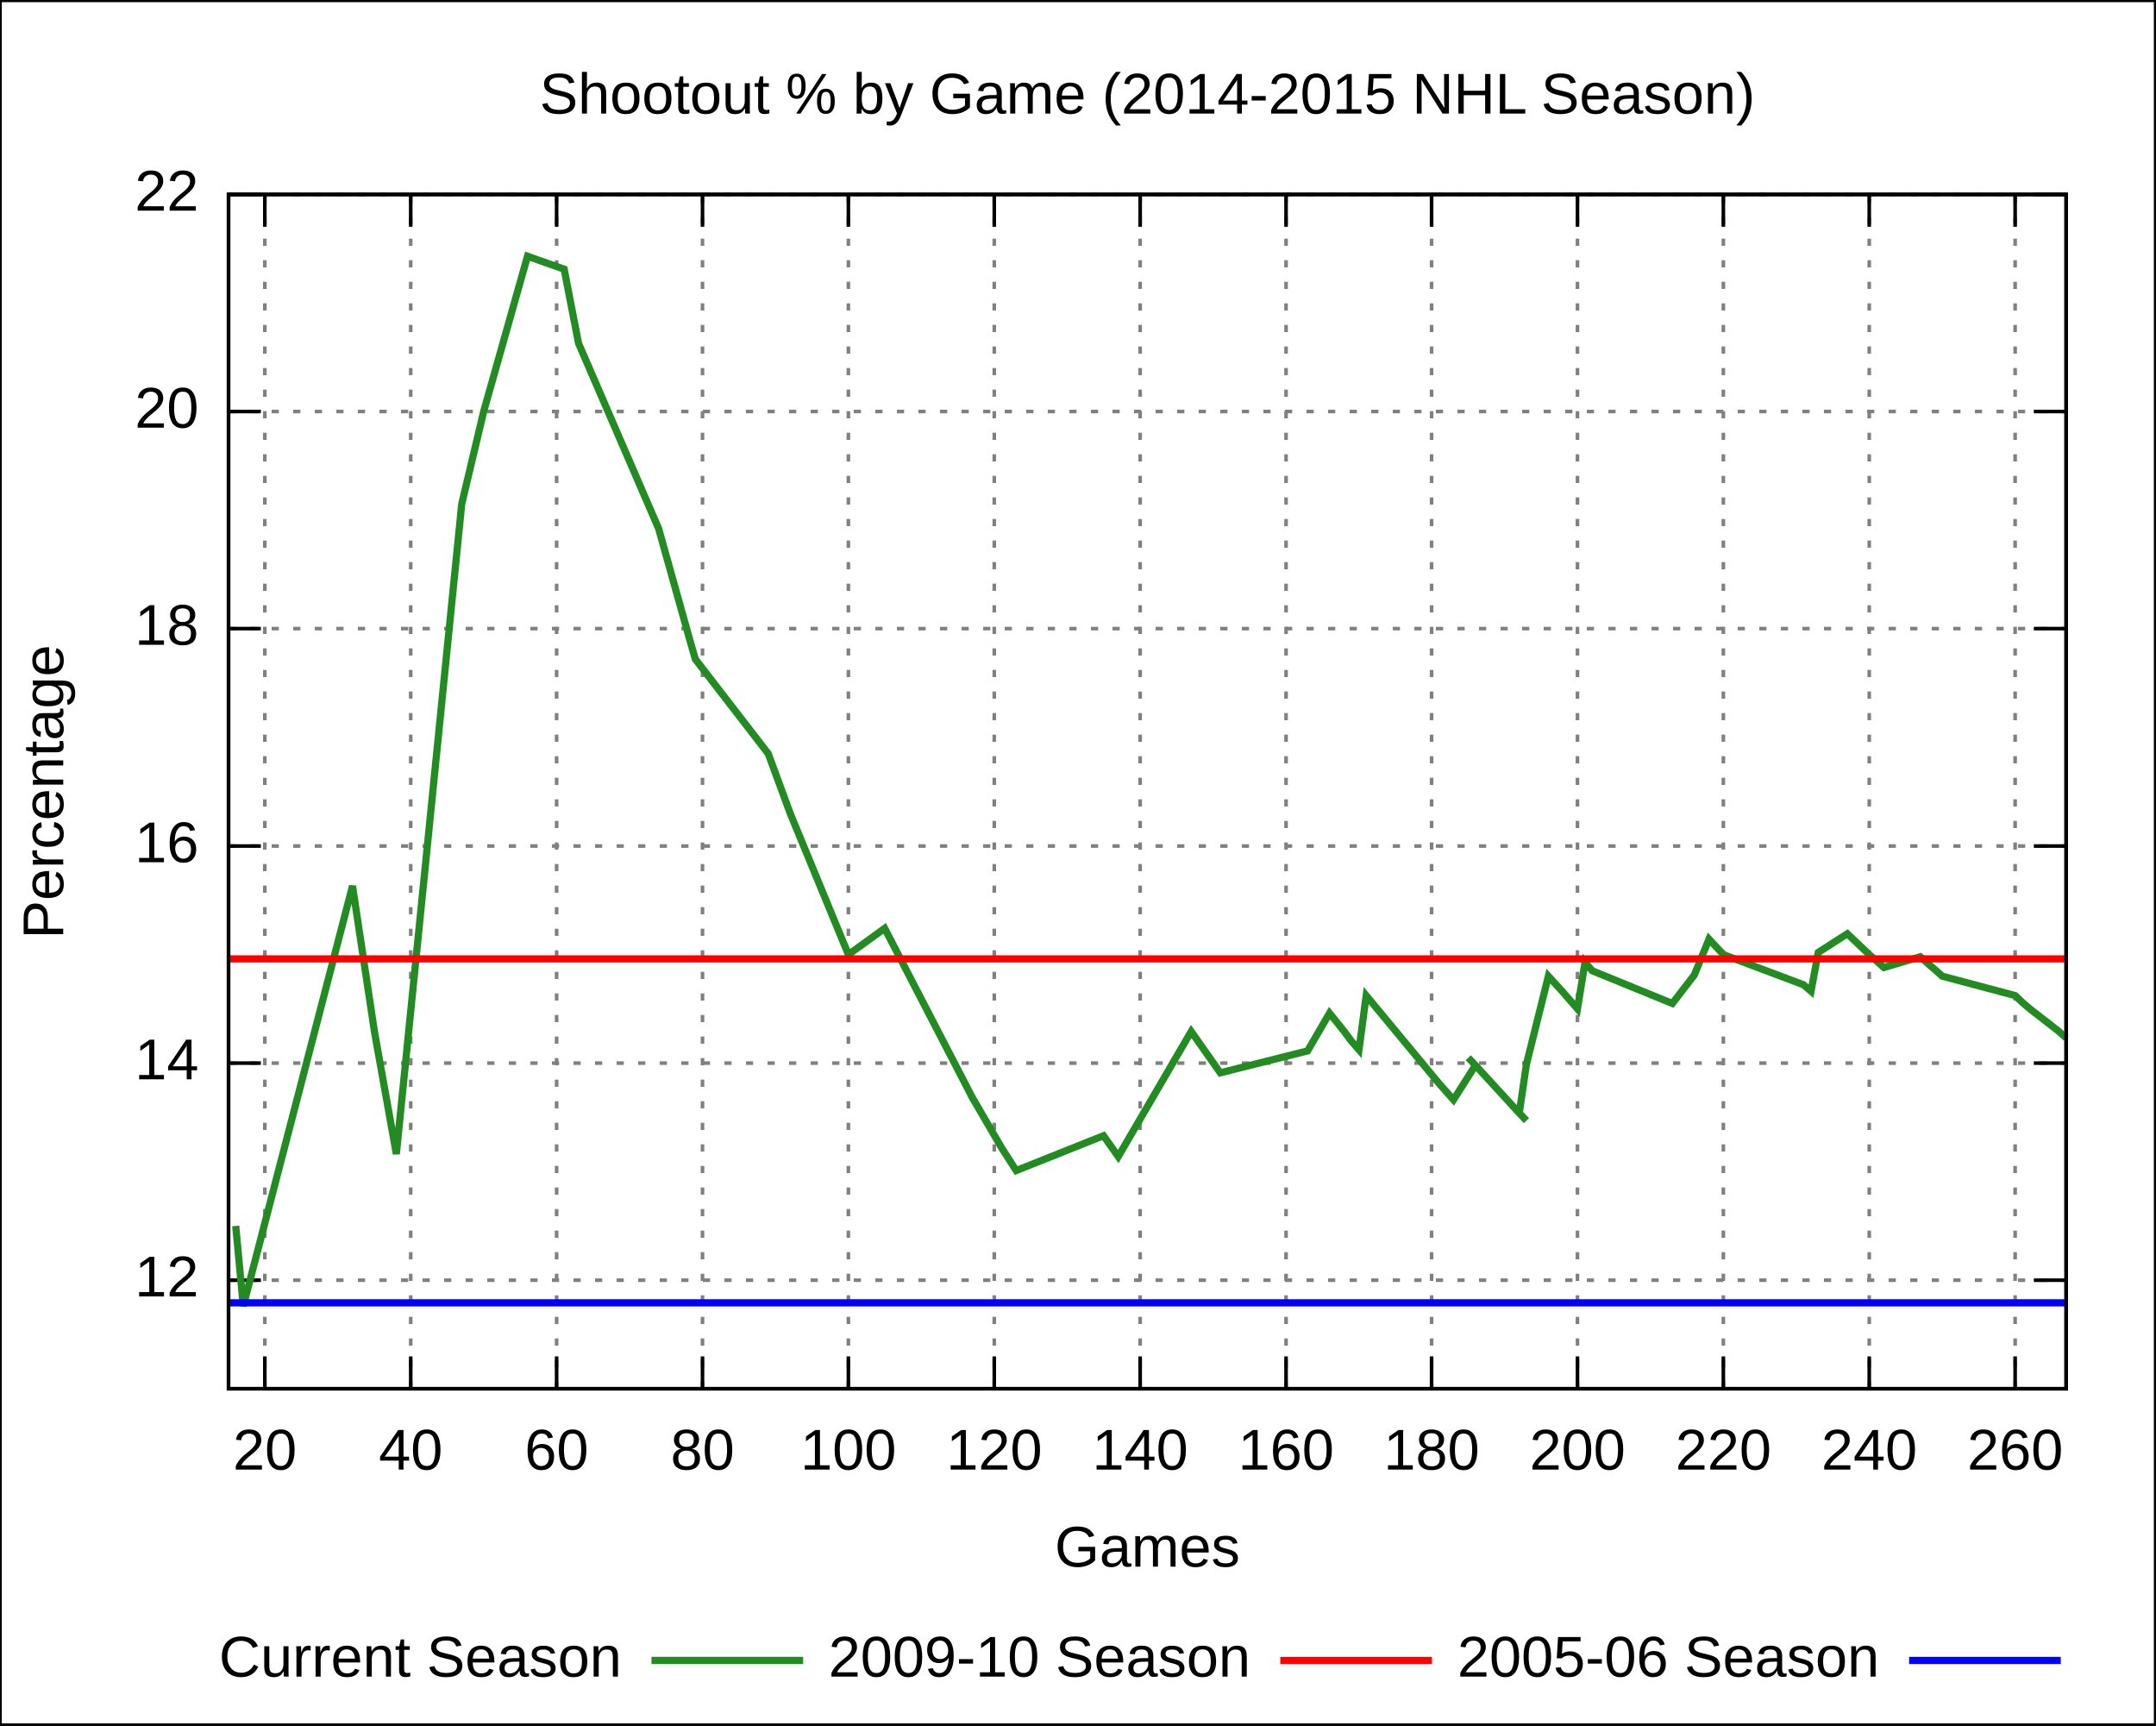
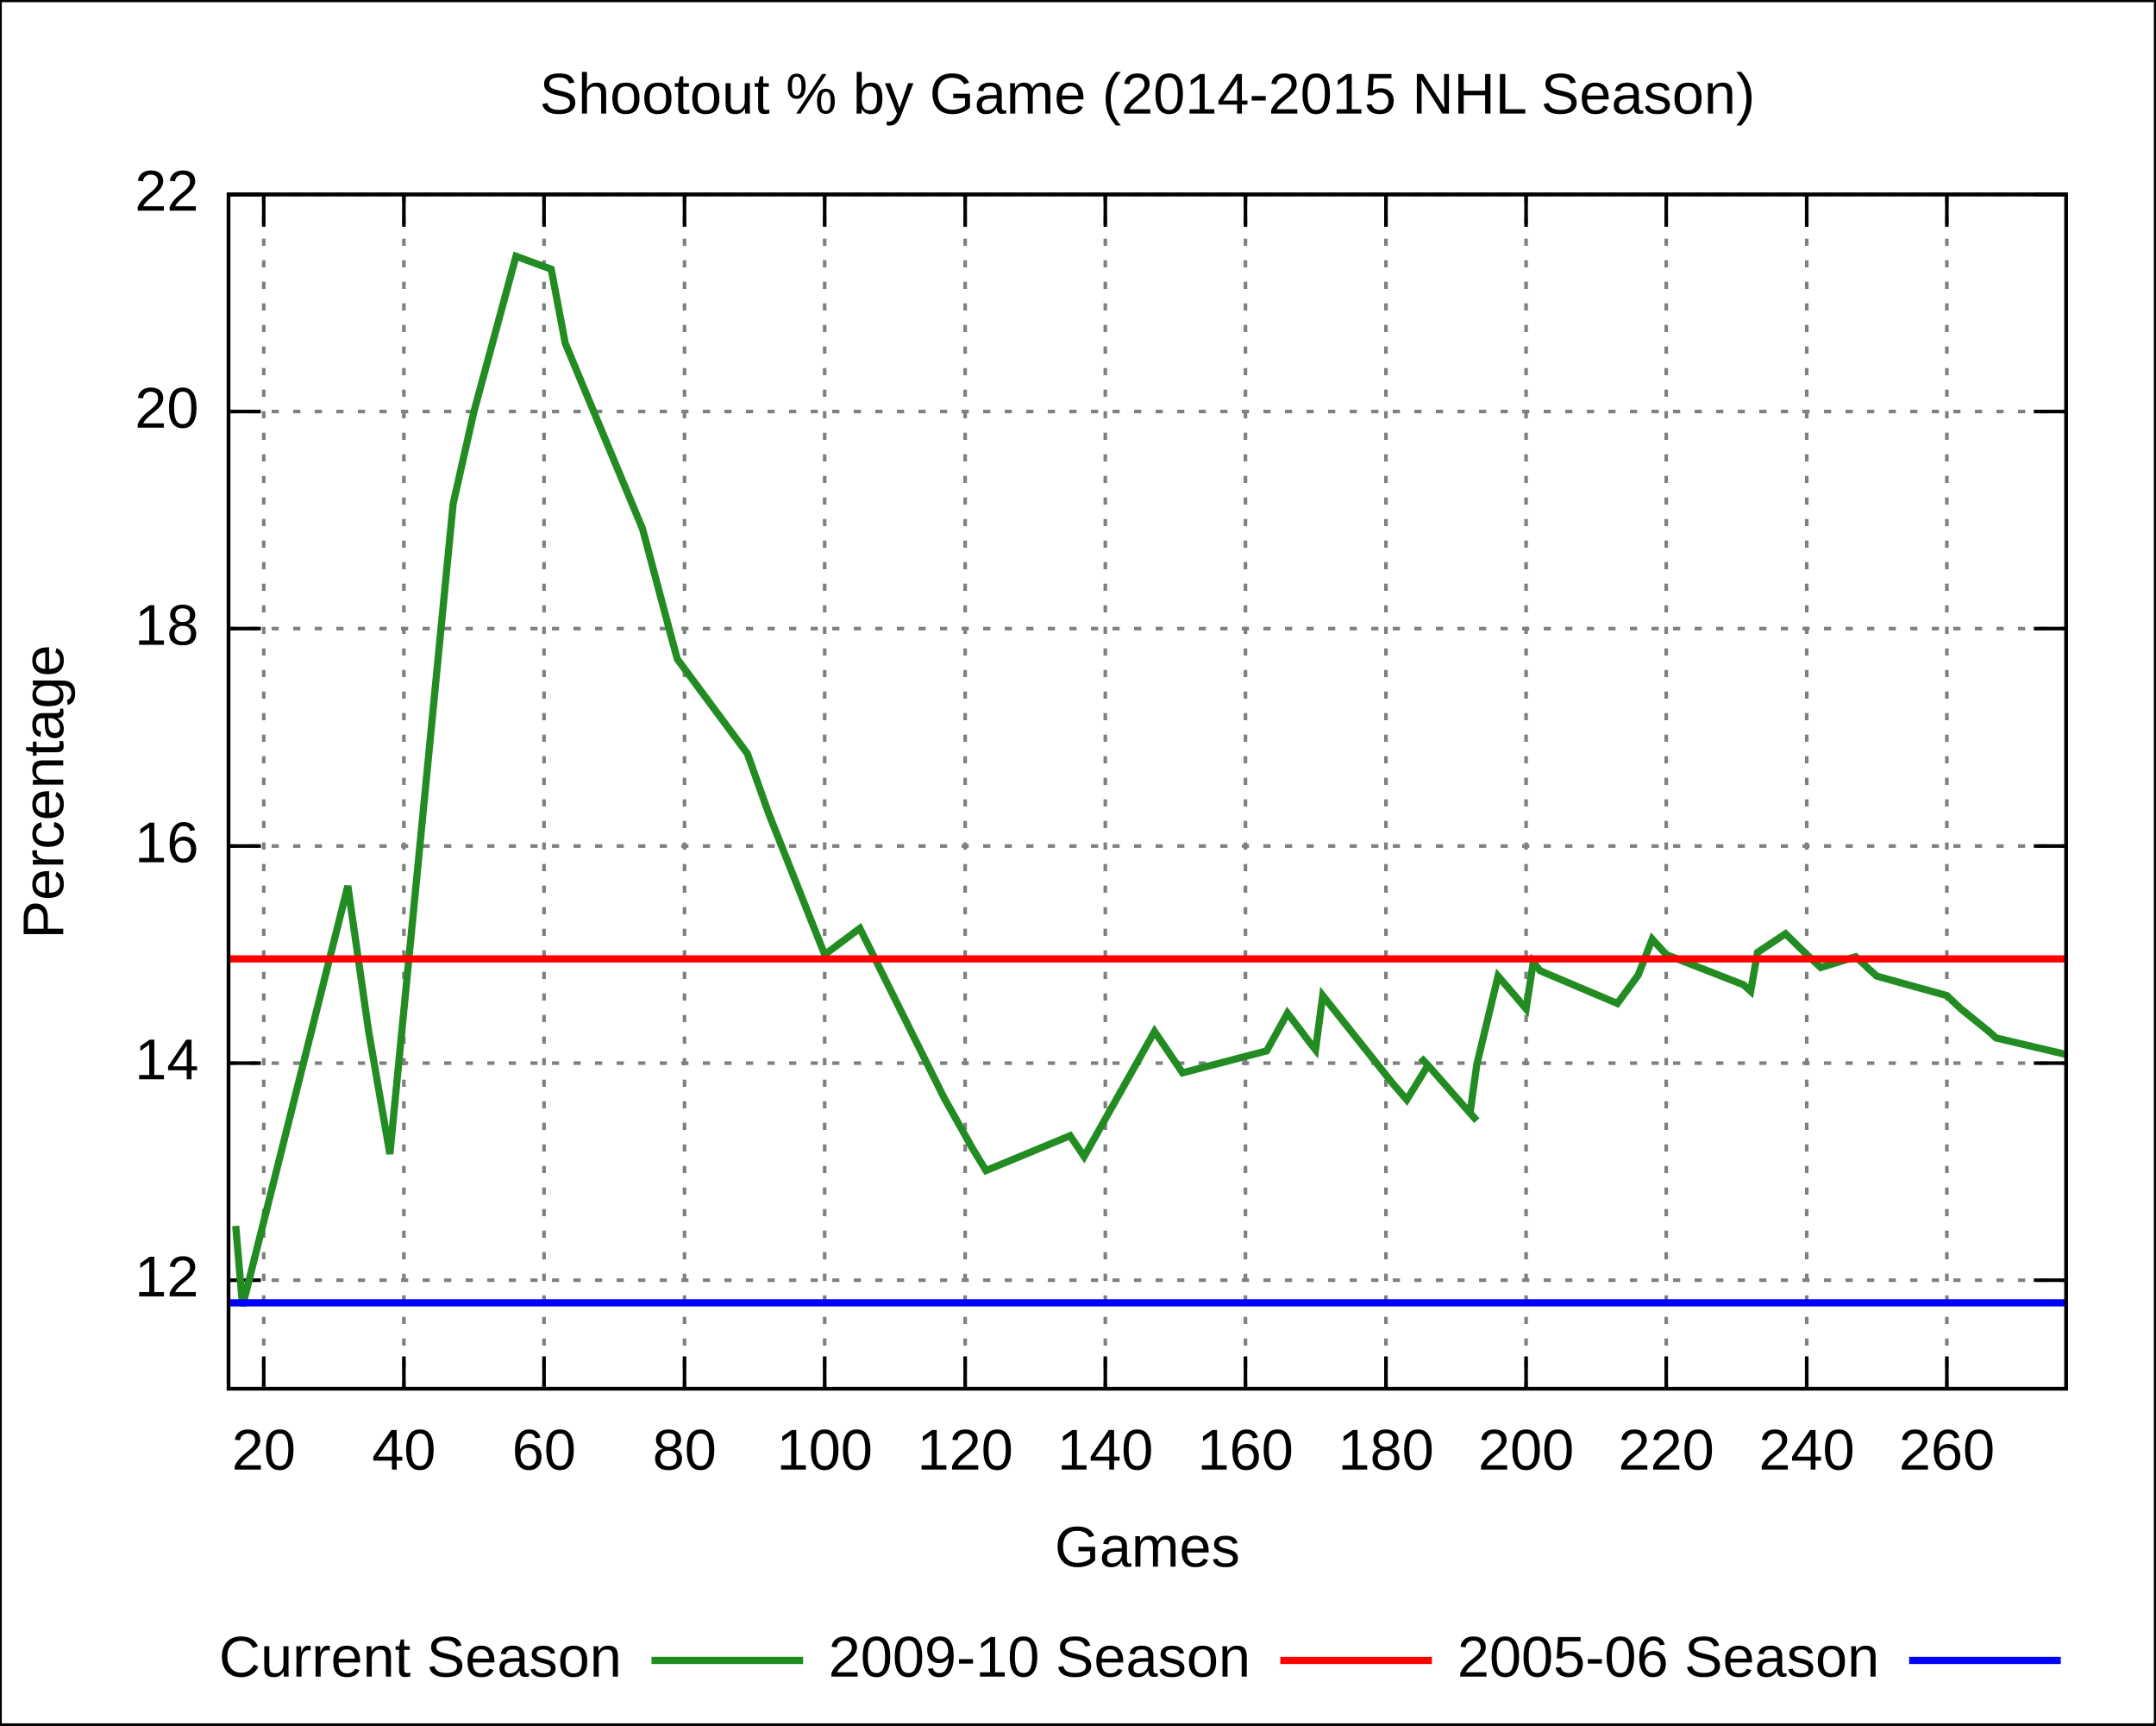
<svg xmlns="http://www.w3.org/2000/svg" xmlns:xlink="http://www.w3.org/1999/xlink" width="600" height="480" viewBox="0 0 600 480">
  <g id="gnuplot_canvas">
    <rect x="0" y="0" width="600" height="480" fill="none" />
    <defs>
      <circle id="gpDot" r="0.5" stroke-width="0.5" />
      <path id="gpPt0" stroke-width="0.222" stroke="currentColor" d="M-1,0 h2 M0,-1 v2" />
      <path id="gpPt1" stroke-width="0.222" stroke="currentColor" d="M-1,-1 L1,1 M1,-1 L-1,1" />
      <path id="gpPt2" stroke-width="0.222" stroke="currentColor" d="M-1,0 L1,0 M0,-1 L0,1 M-1,-1 L1,1 M-1,1 L1,-1" />
      <rect id="gpPt3" stroke-width="0.222" stroke="currentColor" x="-1" y="-1" width="2" height="2" />
      <rect id="gpPt4" stroke-width="0.222" stroke="currentColor" fill="currentColor" x="-1" y="-1" width="2" height="2" />
      <circle id="gpPt5" stroke-width="0.222" stroke="currentColor" cx="0" cy="0" r="1" />
      <use xlink:href="#gpPt5" id="gpPt6" fill="currentColor" stroke="none" />
      <path id="gpPt7" stroke-width="0.222" stroke="currentColor" d="M0,-1.33 L-1.33,0.67 L1.33,0.67 z" />
      <use xlink:href="#gpPt7" id="gpPt8" fill="currentColor" stroke="none" />
      <use xlink:href="#gpPt7" id="gpPt9" stroke="currentColor" transform="rotate(180)" />
      <use xlink:href="#gpPt9" id="gpPt10" fill="currentColor" stroke="none" />
      <use xlink:href="#gpPt3" id="gpPt11" stroke="currentColor" transform="rotate(45)" />
      <use xlink:href="#gpPt11" id="gpPt12" fill="currentColor" stroke="none" />
    </defs>
    <g style="fill:none; color:white; stroke:currentColor; stroke-width:1.00; stroke-linecap:butt; stroke-linejoin:miter">
</g>
    <g style="fill:none; color:black; stroke:currentColor; stroke-width:1.00; stroke-linecap:butt; stroke-linejoin:miter">
      <g style="stroke:none; shape-rendering:crispEdges">
        <polygon fill="rgb(255, 255, 255)" points="0.0,480.0 599.9,480.0 599.9,0.1 0.0,0.1 " />
      </g>
      <path stroke="black" d="M0.0,480.0 L0.0,0.1 L599.9,0.1 L599.9,480.0 L0.0,480.0  " />
    </g>
    <g style="fill:none; color:gray; stroke:currentColor; stroke-width:1.00; stroke-linecap:butt; stroke-linejoin:miter">
      <path stroke="gray" stroke-dasharray=" 2,4" class="gridline" d="M63.6,356.2 L575.0,356.2  " />
    </g>
    <g style="fill:none; color:black; stroke:currentColor; stroke-width:1.00; stroke-linecap:butt; stroke-linejoin:miter">
      <path stroke="black" d="M63.6,356.2 L72.6,356.2 M575.0,356.2 L566.0,356.2  " />
      <g transform="translate(55.3,360.7)" style="stroke:none; fill:black; font-family:Arial; font-size:12.00pt; text-anchor:end">
        <text> 12</text>
      </g>
    </g>
    <g style="fill:none; color:gray; stroke:currentColor; stroke-width:1.00; stroke-linecap:butt; stroke-linejoin:miter">
      <path stroke="gray" stroke-dasharray=" 2,4" class="gridline" d="M63.6,295.8 L575.0,295.8  " />
    </g>
    <g style="fill:none; color:black; stroke:currentColor; stroke-width:1.00; stroke-linecap:butt; stroke-linejoin:miter">
      <path stroke="black" d="M63.6,295.8 L72.6,295.8 M575.0,295.8 L566.0,295.8  " />
      <g transform="translate(55.3,300.3)" style="stroke:none; fill:black; font-family:Arial; font-size:12.00pt; text-anchor:end">
        <text> 14</text>
      </g>
    </g>
    <g style="fill:none; color:gray; stroke:currentColor; stroke-width:1.00; stroke-linecap:butt; stroke-linejoin:miter">
      <path stroke="gray" stroke-dasharray=" 2,4" class="gridline" d="M63.6,235.4 L575.0,235.4  " />
    </g>
    <g style="fill:none; color:black; stroke:currentColor; stroke-width:1.00; stroke-linecap:butt; stroke-linejoin:miter">
      <path stroke="black" d="M63.6,235.4 L72.6,235.4 M575.0,235.4 L566.0,235.4  " />
      <g transform="translate(55.3,239.9)" style="stroke:none; fill:black; font-family:Arial; font-size:12.00pt; text-anchor:end">
        <text> 16</text>
      </g>
    </g>
    <g style="fill:none; color:gray; stroke:currentColor; stroke-width:1.00; stroke-linecap:butt; stroke-linejoin:miter">
      <path stroke="gray" stroke-dasharray=" 2,4" class="gridline" d="M63.6,174.9 L575.0,174.9  " />
    </g>
    <g style="fill:none; color:black; stroke:currentColor; stroke-width:1.00; stroke-linecap:butt; stroke-linejoin:miter">
      <path stroke="black" d="M63.6,174.9 L72.6,174.9 M575.0,174.9 L566.0,174.9  " />
      <g transform="translate(55.3,179.4)" style="stroke:none; fill:black; font-family:Arial; font-size:12.00pt; text-anchor:end">
        <text> 18</text>
      </g>
    </g>
    <g style="fill:none; color:gray; stroke:currentColor; stroke-width:1.00; stroke-linecap:butt; stroke-linejoin:miter">
      <path stroke="gray" stroke-dasharray=" 2,4" class="gridline" d="M63.6,114.5 L575.0,114.5  " />
    </g>
    <g style="fill:none; color:black; stroke:currentColor; stroke-width:1.00; stroke-linecap:butt; stroke-linejoin:miter">
      <path stroke="black" d="M63.6,114.5 L72.6,114.5 M575.0,114.5 L566.0,114.5  " />
      <g transform="translate(55.3,119.0)" style="stroke:none; fill:black; font-family:Arial; font-size:12.00pt; text-anchor:end">
        <text> 20</text>
      </g>
    </g>
    <g style="fill:none; color:gray; stroke:currentColor; stroke-width:1.00; stroke-linecap:butt; stroke-linejoin:miter">
      <path stroke="gray" stroke-dasharray=" 2,4" class="gridline" d="M63.6,54.1 L575.0,54.1  " />
    </g>
    <g style="fill:none; color:black; stroke:currentColor; stroke-width:1.00; stroke-linecap:butt; stroke-linejoin:miter">
      <path stroke="black" d="M63.6,54.1 L72.6,54.1 M575.0,54.1 L566.0,54.1  " />
      <g transform="translate(55.3,58.6)" style="stroke:none; fill:black; font-family:Arial; font-size:12.00pt; text-anchor:end">
        <text> 22</text>
      </g>
    </g>
    <g style="fill:none; color:gray; stroke:currentColor; stroke-width:1.00; stroke-linecap:butt; stroke-linejoin:miter">
-       <path stroke="gray" stroke-dasharray=" 2,4" class="gridline" d="M73.7,386.4 L73.7,54.1  " />
-     </g>
-     <g style="fill:none; color:black; stroke:currentColor; stroke-width:1.00; stroke-linecap:butt; stroke-linejoin:miter">
-       <path stroke="black" d="M73.7,386.4 L73.7,377.4 M73.7,54.1 L73.7,63.1  " />
-       <g transform="translate(73.7,408.9)" style="stroke:none; fill:black; font-family:Arial; font-size:12.00pt; text-anchor:middle">
+       <path stroke="gray" stroke-dasharray=" 2,4" class="gridline" d="M73.4,386.4 L73.4,54.1  " />
+     </g>
+     <g style="fill:none; color:black; stroke:currentColor; stroke-width:1.00; stroke-linecap:butt; stroke-linejoin:miter">
+       <path stroke="black" d="M73.4,386.4 L73.4,377.4 M73.4,54.1 L73.4,63.1  " />
+       <g transform="translate(73.4,408.9)" style="stroke:none; fill:black; font-family:Arial; font-size:12.00pt; text-anchor:middle">
        <text> 20</text>
      </g>
    </g>
    <g style="fill:none; color:gray; stroke:currentColor; stroke-width:1.00; stroke-linecap:butt; stroke-linejoin:miter">
-       <path stroke="gray" stroke-dasharray=" 2,4" class="gridline" d="M114.3,386.4 L114.3,54.1  " />
-     </g>
-     <g style="fill:none; color:black; stroke:currentColor; stroke-width:1.00; stroke-linecap:butt; stroke-linejoin:miter">
-       <path stroke="black" d="M114.3,386.4 L114.3,377.4 M114.3,54.1 L114.3,63.1  " />
-       <g transform="translate(114.3,408.9)" style="stroke:none; fill:black; font-family:Arial; font-size:12.00pt; text-anchor:middle">
+       <path stroke="gray" stroke-dasharray=" 2,4" class="gridline" d="M112.4,386.4 L112.4,54.1  " />
+     </g>
+     <g style="fill:none; color:black; stroke:currentColor; stroke-width:1.00; stroke-linecap:butt; stroke-linejoin:miter">
+       <path stroke="black" d="M112.4,386.4 L112.4,377.4 M112.4,54.1 L112.4,63.1  " />
+       <g transform="translate(112.4,408.9)" style="stroke:none; fill:black; font-family:Arial; font-size:12.00pt; text-anchor:middle">
        <text> 40</text>
      </g>
    </g>
    <g style="fill:none; color:gray; stroke:currentColor; stroke-width:1.00; stroke-linecap:butt; stroke-linejoin:miter">
-       <path stroke="gray" stroke-dasharray=" 2,4" class="gridline" d="M154.9,386.4 L154.9,54.1  " />
-     </g>
-     <g style="fill:none; color:black; stroke:currentColor; stroke-width:1.00; stroke-linecap:butt; stroke-linejoin:miter">
-       <path stroke="black" d="M154.9,386.4 L154.9,377.4 M154.9,54.1 L154.9,63.1  " />
-       <g transform="translate(154.9,408.9)" style="stroke:none; fill:black; font-family:Arial; font-size:12.00pt; text-anchor:middle">
+       <path stroke="gray" stroke-dasharray=" 2,4" class="gridline" d="M151.4,386.4 L151.4,54.1  " />
+     </g>
+     <g style="fill:none; color:black; stroke:currentColor; stroke-width:1.00; stroke-linecap:butt; stroke-linejoin:miter">
+       <path stroke="black" d="M151.4,386.4 L151.4,377.4 M151.4,54.1 L151.4,63.1  " />
+       <g transform="translate(151.4,408.9)" style="stroke:none; fill:black; font-family:Arial; font-size:12.00pt; text-anchor:middle">
        <text> 60</text>
      </g>
    </g>
    <g style="fill:none; color:gray; stroke:currentColor; stroke-width:1.00; stroke-linecap:butt; stroke-linejoin:miter">
-       <path stroke="gray" stroke-dasharray=" 2,4" class="gridline" d="M195.5,386.4 L195.5,54.1  " />
-     </g>
-     <g style="fill:none; color:black; stroke:currentColor; stroke-width:1.00; stroke-linecap:butt; stroke-linejoin:miter">
-       <path stroke="black" d="M195.5,386.4 L195.5,377.4 M195.5,54.1 L195.5,63.1  " />
-       <g transform="translate(195.5,408.9)" style="stroke:none; fill:black; font-family:Arial; font-size:12.00pt; text-anchor:middle">
+       <path stroke="gray" stroke-dasharray=" 2,4" class="gridline" d="M190.5,386.4 L190.5,54.1  " />
+     </g>
+     <g style="fill:none; color:black; stroke:currentColor; stroke-width:1.00; stroke-linecap:butt; stroke-linejoin:miter">
+       <path stroke="black" d="M190.5,386.4 L190.5,377.4 M190.5,54.1 L190.5,63.1  " />
+       <g transform="translate(190.5,408.9)" style="stroke:none; fill:black; font-family:Arial; font-size:12.00pt; text-anchor:middle">
        <text> 80</text>
      </g>
    </g>
    <g style="fill:none; color:gray; stroke:currentColor; stroke-width:1.00; stroke-linecap:butt; stroke-linejoin:miter">
-       <path stroke="gray" stroke-dasharray=" 2,4" class="gridline" d="M236.1,386.4 L236.1,54.1  " />
-     </g>
-     <g style="fill:none; color:black; stroke:currentColor; stroke-width:1.00; stroke-linecap:butt; stroke-linejoin:miter">
-       <path stroke="black" d="M236.1,386.4 L236.1,377.4 M236.1,54.1 L236.1,63.1  " />
-       <g transform="translate(236.1,408.9)" style="stroke:none; fill:black; font-family:Arial; font-size:12.00pt; text-anchor:middle">
+       <path stroke="gray" stroke-dasharray=" 2,4" class="gridline" d="M229.5,386.4 L229.5,54.1  " />
+     </g>
+     <g style="fill:none; color:black; stroke:currentColor; stroke-width:1.00; stroke-linecap:butt; stroke-linejoin:miter">
+       <path stroke="black" d="M229.5,386.4 L229.5,377.4 M229.5,54.1 L229.5,63.1  " />
+       <g transform="translate(229.5,408.9)" style="stroke:none; fill:black; font-family:Arial; font-size:12.00pt; text-anchor:middle">
        <text> 100</text>
      </g>
    </g>
    <g style="fill:none; color:gray; stroke:currentColor; stroke-width:1.00; stroke-linecap:butt; stroke-linejoin:miter">
-       <path stroke="gray" stroke-dasharray=" 2,4" class="gridline" d="M276.7,386.4 L276.7,54.1  " />
-     </g>
-     <g style="fill:none; color:black; stroke:currentColor; stroke-width:1.00; stroke-linecap:butt; stroke-linejoin:miter">
-       <path stroke="black" d="M276.7,386.4 L276.7,377.4 M276.7,54.1 L276.7,63.1  " />
-       <g transform="translate(276.7,408.9)" style="stroke:none; fill:black; font-family:Arial; font-size:12.00pt; text-anchor:middle">
+       <path stroke="gray" stroke-dasharray=" 2,4" class="gridline" d="M268.6,386.4 L268.6,54.1  " />
+     </g>
+     <g style="fill:none; color:black; stroke:currentColor; stroke-width:1.00; stroke-linecap:butt; stroke-linejoin:miter">
+       <path stroke="black" d="M268.6,386.4 L268.6,377.4 M268.6,54.1 L268.6,63.1  " />
+       <g transform="translate(268.6,408.9)" style="stroke:none; fill:black; font-family:Arial; font-size:12.00pt; text-anchor:middle">
        <text> 120</text>
      </g>
    </g>
    <g style="fill:none; color:gray; stroke:currentColor; stroke-width:1.00; stroke-linecap:butt; stroke-linejoin:miter">
-       <path stroke="gray" stroke-dasharray=" 2,4" class="gridline" d="M317.3,386.4 L317.3,54.1  " />
-     </g>
-     <g style="fill:none; color:black; stroke:currentColor; stroke-width:1.00; stroke-linecap:butt; stroke-linejoin:miter">
-       <path stroke="black" d="M317.3,386.4 L317.3,377.4 M317.3,54.1 L317.3,63.1  " />
-       <g transform="translate(317.3,408.9)" style="stroke:none; fill:black; font-family:Arial; font-size:12.00pt; text-anchor:middle">
+       <path stroke="gray" stroke-dasharray=" 2,4" class="gridline" d="M307.6,386.4 L307.6,54.1  " />
+     </g>
+     <g style="fill:none; color:black; stroke:currentColor; stroke-width:1.00; stroke-linecap:butt; stroke-linejoin:miter">
+       <path stroke="black" d="M307.6,386.4 L307.6,377.4 M307.6,54.1 L307.6,63.1  " />
+       <g transform="translate(307.6,408.9)" style="stroke:none; fill:black; font-family:Arial; font-size:12.00pt; text-anchor:middle">
        <text> 140</text>
      </g>
    </g>
    <g style="fill:none; color:gray; stroke:currentColor; stroke-width:1.00; stroke-linecap:butt; stroke-linejoin:miter">
-       <path stroke="gray" stroke-dasharray=" 2,4" class="gridline" d="M357.9,386.4 L357.9,54.1  " />
-     </g>
-     <g style="fill:none; color:black; stroke:currentColor; stroke-width:1.00; stroke-linecap:butt; stroke-linejoin:miter">
-       <path stroke="black" d="M357.9,386.4 L357.9,377.4 M357.9,54.1 L357.9,63.1  " />
-       <g transform="translate(357.9,408.9)" style="stroke:none; fill:black; font-family:Arial; font-size:12.00pt; text-anchor:middle">
+       <path stroke="gray" stroke-dasharray=" 2,4" class="gridline" d="M346.6,386.4 L346.6,54.1  " />
+     </g>
+     <g style="fill:none; color:black; stroke:currentColor; stroke-width:1.00; stroke-linecap:butt; stroke-linejoin:miter">
+       <path stroke="black" d="M346.6,386.4 L346.6,377.4 M346.6,54.1 L346.6,63.1  " />
+       <g transform="translate(346.6,408.9)" style="stroke:none; fill:black; font-family:Arial; font-size:12.00pt; text-anchor:middle">
        <text> 160</text>
      </g>
    </g>
    <g style="fill:none; color:gray; stroke:currentColor; stroke-width:1.00; stroke-linecap:butt; stroke-linejoin:miter">
-       <path stroke="gray" stroke-dasharray=" 2,4" class="gridline" d="M398.4,386.4 L398.4,54.1  " />
-     </g>
-     <g style="fill:none; color:black; stroke:currentColor; stroke-width:1.00; stroke-linecap:butt; stroke-linejoin:miter">
-       <path stroke="black" d="M398.4,386.4 L398.4,377.4 M398.4,54.1 L398.4,63.1  " />
-       <g transform="translate(398.4,408.9)" style="stroke:none; fill:black; font-family:Arial; font-size:12.00pt; text-anchor:middle">
+       <path stroke="gray" stroke-dasharray=" 2,4" class="gridline" d="M385.7,386.4 L385.7,54.1  " />
+     </g>
+     <g style="fill:none; color:black; stroke:currentColor; stroke-width:1.00; stroke-linecap:butt; stroke-linejoin:miter">
+       <path stroke="black" d="M385.7,386.4 L385.7,377.4 M385.7,54.1 L385.7,63.1  " />
+       <g transform="translate(385.7,408.9)" style="stroke:none; fill:black; font-family:Arial; font-size:12.00pt; text-anchor:middle">
        <text> 180</text>
      </g>
    </g>
    <g style="fill:none; color:gray; stroke:currentColor; stroke-width:1.00; stroke-linecap:butt; stroke-linejoin:miter">
-       <path stroke="gray" stroke-dasharray=" 2,4" class="gridline" d="M439.0,386.4 L439.0,54.1  " />
-     </g>
-     <g style="fill:none; color:black; stroke:currentColor; stroke-width:1.00; stroke-linecap:butt; stroke-linejoin:miter">
-       <path stroke="black" d="M439.0,386.4 L439.0,377.4 M439.0,54.1 L439.0,63.1  " />
-       <g transform="translate(439.0,408.9)" style="stroke:none; fill:black; font-family:Arial; font-size:12.00pt; text-anchor:middle">
+       <path stroke="gray" stroke-dasharray=" 2,4" class="gridline" d="M424.7,386.4 L424.7,54.1  " />
+     </g>
+     <g style="fill:none; color:black; stroke:currentColor; stroke-width:1.00; stroke-linecap:butt; stroke-linejoin:miter">
+       <path stroke="black" d="M424.7,386.4 L424.7,377.4 M424.7,54.1 L424.7,63.1  " />
+       <g transform="translate(424.7,408.9)" style="stroke:none; fill:black; font-family:Arial; font-size:12.00pt; text-anchor:middle">
        <text> 200</text>
      </g>
    </g>
    <g style="fill:none; color:gray; stroke:currentColor; stroke-width:1.00; stroke-linecap:butt; stroke-linejoin:miter">
-       <path stroke="gray" stroke-dasharray=" 2,4" class="gridline" d="M479.6,386.4 L479.6,54.1  " />
-     </g>
-     <g style="fill:none; color:black; stroke:currentColor; stroke-width:1.00; stroke-linecap:butt; stroke-linejoin:miter">
-       <path stroke="black" d="M479.6,386.4 L479.6,377.4 M479.6,54.1 L479.6,63.1  " />
-       <g transform="translate(479.6,408.9)" style="stroke:none; fill:black; font-family:Arial; font-size:12.00pt; text-anchor:middle">
+       <path stroke="gray" stroke-dasharray=" 2,4" class="gridline" d="M463.7,386.4 L463.7,54.1  " />
+     </g>
+     <g style="fill:none; color:black; stroke:currentColor; stroke-width:1.00; stroke-linecap:butt; stroke-linejoin:miter">
+       <path stroke="black" d="M463.7,386.4 L463.7,377.4 M463.7,54.1 L463.7,63.1  " />
+       <g transform="translate(463.7,408.9)" style="stroke:none; fill:black; font-family:Arial; font-size:12.00pt; text-anchor:middle">
        <text> 220</text>
      </g>
    </g>
    <g style="fill:none; color:gray; stroke:currentColor; stroke-width:1.00; stroke-linecap:butt; stroke-linejoin:miter">
-       <path stroke="gray" stroke-dasharray=" 2,4" class="gridline" d="M520.2,386.4 L520.2,54.1  " />
-     </g>
-     <g style="fill:none; color:black; stroke:currentColor; stroke-width:1.00; stroke-linecap:butt; stroke-linejoin:miter">
-       <path stroke="black" d="M520.2,386.4 L520.2,377.4 M520.2,54.1 L520.2,63.1  " />
-       <g transform="translate(520.2,408.9)" style="stroke:none; fill:black; font-family:Arial; font-size:12.00pt; text-anchor:middle">
+       <path stroke="gray" stroke-dasharray=" 2,4" class="gridline" d="M502.8,386.4 L502.8,54.1  " />
+     </g>
+     <g style="fill:none; color:black; stroke:currentColor; stroke-width:1.00; stroke-linecap:butt; stroke-linejoin:miter">
+       <path stroke="black" d="M502.8,386.4 L502.8,377.4 M502.8,54.1 L502.8,63.1  " />
+       <g transform="translate(502.8,408.9)" style="stroke:none; fill:black; font-family:Arial; font-size:12.00pt; text-anchor:middle">
        <text> 240</text>
      </g>
    </g>
    <g style="fill:none; color:gray; stroke:currentColor; stroke-width:1.00; stroke-linecap:butt; stroke-linejoin:miter">
-       <path stroke="gray" stroke-dasharray=" 2,4" class="gridline" d="M560.8,386.4 L560.8,54.1  " />
-     </g>
-     <g style="fill:none; color:black; stroke:currentColor; stroke-width:1.00; stroke-linecap:butt; stroke-linejoin:miter">
-       <path stroke="black" d="M560.8,386.4 L560.8,377.4 M560.8,54.1 L560.8,63.1  " />
-       <g transform="translate(560.8,408.9)" style="stroke:none; fill:black; font-family:Arial; font-size:12.00pt; text-anchor:middle">
+       <path stroke="gray" stroke-dasharray=" 2,4" class="gridline" d="M541.8,386.4 L541.8,54.1  " />
+     </g>
+     <g style="fill:none; color:black; stroke:currentColor; stroke-width:1.00; stroke-linecap:butt; stroke-linejoin:miter">
+       <path stroke="black" d="M541.8,386.4 L541.8,377.4 M541.8,54.1 L541.8,63.1  " />
+       <g transform="translate(541.8,408.9)" style="stroke:none; fill:black; font-family:Arial; font-size:12.00pt; text-anchor:middle">
        <text> 260</text>
      </g>
      <path stroke="black" d="M63.6,54.1 L63.6,386.4 L575.0,386.4 L575.0,54.1 L63.6,54.1 Z  " />
      <g transform="translate(17.6,220.3) rotate(270)" style="stroke:none; fill:black; font-family:Arial; font-size:12.00pt; text-anchor:middle">
        <text>Percentage</text>
      </g>
      <g transform="translate(319.3,435.9)" style="stroke:none; fill:black; font-family:Arial; font-size:12.00pt; text-anchor:middle">
        <text>Games</text>
      </g>
      <g transform="translate(319.3,31.6)" style="stroke:none; fill:black; font-family:Arial; font-size:12.00pt; text-anchor:middle">
        <text>Shootout % by Game (2014-2015 NHL Season)</text>
      </g>
    </g>
    <g id="gnuplot_plot_1">
      <g style="fill:none; color:white; stroke:black; stroke-width:2.00; stroke-linecap:butt; stroke-linejoin:miter">
</g>
      <g style="fill:none; color:red; stroke:currentColor; stroke-width:2.00; stroke-linecap:butt; stroke-linejoin:miter">
        <g transform="translate(173.0,466.5)" style="stroke:none; fill:black; font-family:Arial; font-size:12.00pt; text-anchor:end">
          <text>Current Season</text>
        </g>
-         <path stroke="rgb( 34, 139,  34)" d="M181.3,462.0 L223.5,462.0 M65.6,341.1 L67.7,363.4 L98.1,246.5 L104.2,287.0 L110.3,321.1 L128.5,140.2    L134.6,114.5 L146.8,71.3 L157.0,74.9 L161.0,95.5 L183.3,147.1 L191.5,176.4 L193.5,183.4 L213.8,209.7    L219.9,226.3 L236.1,265.6 L246.2,258.3 L270.6,305.4 L278.7,319.3 L282.8,325.7 L307.1,316.0 L311.2,321.8    L331.5,287.0 L339.6,298.5 L363.9,292.4 L370.0,281.9 L374.1,287.0 L376.1,289.7 L378.2,292.1 L380.2,277.0    L400.5,301.5 L404.5,306.0 L410.6,296.4 L408.6,294.3 L410.6,296.4 L422.8,309.7 L424.8,311.8 L422.8,309.7    L424.8,296.1 L430.9,271.6 L435.0,276.1 L439.0,280.7 L441.1,267.7 L443.1,270.1 L465.4,279.2 L471.5,271.3    L475.6,261.3 L479.6,265.6 L501.9,274.0 L504.0,275.8 L506.0,265.0 L514.1,259.8 L520.2,265.6 L524.3,269.2    L534.4,266.2 L536.4,268.0 L538.5,269.8 L540.5,271.6 L560.8,277.0 L562.8,278.9 L564.9,280.7 L573.0,287.0    L575.0,288.8  " />
+         <path stroke="rgb( 34, 139,  34)" d="M181.3,462.0 L223.5,462.0 M65.6,341.1 L67.5,363.4 L96.8,246.5 L102.6,287.0 L108.5,321.1 L126.1,140.2    L131.9,114.5 L143.6,71.3 L153.4,74.9 L157.3,95.5 L178.8,147.1 L186.6,176.4 L188.5,183.4 L208.0,209.7    L213.9,226.3 L229.5,265.6 L239.3,258.3 L262.7,305.4 L270.5,319.3 L274.4,325.7 L297.8,316.0 L301.7,321.8    L321.3,287.0 L329.1,298.5 L352.5,292.4 L358.3,281.9 L362.2,287.0 L364.2,289.7 L366.1,292.1 L368.1,277.0    L387.6,301.5 L391.5,306.0 L397.4,296.4 L395.4,294.3 L397.4,296.4 L409.1,309.7 L411.0,311.8 L409.1,309.7    L411.0,296.1 L416.9,271.6 L420.8,276.1 L424.7,280.7 L426.7,267.7 L428.6,270.1 L450.1,279.2 L455.9,271.3    L459.8,261.3 L463.7,265.6 L485.2,274.0 L487.2,275.8 L489.1,265.0 L496.9,259.8 L502.8,265.6 L506.7,269.2    L516.4,266.2 L518.4,268.0 L520.3,269.8 L522.3,271.6 L541.8,277.0 L543.8,278.9 L545.7,280.7 L553.5,287.0    L555.5,288.8 L575.0,293.4  " />
      </g>
    </g>
    <g id="gnuplot_plot_2">
      <g style="fill:none; color:green; stroke:currentColor; stroke-width:2.00; stroke-linecap:butt; stroke-linejoin:miter">
        <g transform="translate(348.0,466.5)" style="stroke:none; fill:black; font-family:Arial; font-size:12.00pt; text-anchor:end">
          <text>2009-10 Season</text>
        </g>
        <path stroke="rgb(255,   0,   0)" d="M356.3,462.0 L398.5,462.0 M63.6,266.8 L68.8,266.8 L73.9,266.8 L79.1,266.8 L84.3,266.8 L89.4,266.8    L94.6,266.8 L99.8,266.8 L104.9,266.8 L110.1,266.8 L115.3,266.8 L120.4,266.8 L125.6,266.8 L130.8,266.8    L135.9,266.8 L141.1,266.8 L146.3,266.8 L151.4,266.8 L156.6,266.8 L161.7,266.8 L166.9,266.8 L172.1,266.8    L177.2,266.8 L182.4,266.8 L187.6,266.8 L192.7,266.8 L197.9,266.8 L203.1,266.8 L208.2,266.8 L213.4,266.8    L218.6,266.8 L223.7,266.8 L228.9,266.8 L234.1,266.8 L239.2,266.8 L244.4,266.8 L249.6,266.8 L254.7,266.8    L259.9,266.8 L265.1,266.8 L270.2,266.8 L275.4,266.8 L280.6,266.8 L285.7,266.8 L290.9,266.8 L296.1,266.8    L301.2,266.8 L306.4,266.8 L311.6,266.8 L316.7,266.8 L321.9,266.8 L327.0,266.8 L332.2,266.8 L337.4,266.8    L342.5,266.8 L347.7,266.8 L352.9,266.8 L358.0,266.8 L363.2,266.8 L368.4,266.8 L373.5,266.8 L378.7,266.8    L383.9,266.8 L389.0,266.8 L394.2,266.8 L399.4,266.8 L404.5,266.8 L409.7,266.8 L414.9,266.8 L420.0,266.8    L425.2,266.8 L430.4,266.8 L435.5,266.8 L440.7,266.8 L445.9,266.8 L451.0,266.8 L456.2,266.8 L461.4,266.8    L466.5,266.8 L471.7,266.8 L476.9,266.8 L482.0,266.8 L487.2,266.8 L492.3,266.8 L497.5,266.8 L502.7,266.8    L507.8,266.8 L513.0,266.8 L518.2,266.8 L523.3,266.8 L528.5,266.8 L533.7,266.8 L538.8,266.8 L544.0,266.8    L549.2,266.8 L554.3,266.8 L559.5,266.8 L564.7,266.8 L569.8,266.8 L575.0,266.8  " />
      </g>
    </g>
    <g id="gnuplot_plot_3">
      <g style="fill:none; color:blue; stroke:currentColor; stroke-width:2.00; stroke-linecap:butt; stroke-linejoin:miter">
        <g transform="translate(523.0,466.5)" style="stroke:none; fill:black; font-family:Arial; font-size:12.00pt; text-anchor:end">
          <text>2005-06 Season</text>
        </g>
        <path stroke="rgb(  0,   0, 255)" d="M531.3,462.0 L573.5,462.0 M63.6,362.5 L68.8,362.5 L73.9,362.5 L79.1,362.5 L84.3,362.5 L89.4,362.5    L94.6,362.5 L99.8,362.5 L104.9,362.5 L110.1,362.5 L115.3,362.5 L120.4,362.5 L125.6,362.5 L130.8,362.5    L135.9,362.5 L141.1,362.5 L146.3,362.5 L151.4,362.5 L156.6,362.5 L161.7,362.5 L166.9,362.5 L172.1,362.5    L177.2,362.5 L182.4,362.5 L187.6,362.5 L192.7,362.5 L197.9,362.5 L203.1,362.5 L208.2,362.5 L213.4,362.5    L218.6,362.5 L223.7,362.5 L228.9,362.5 L234.1,362.5 L239.2,362.5 L244.4,362.5 L249.6,362.5 L254.7,362.5    L259.9,362.5 L265.1,362.5 L270.2,362.5 L275.4,362.5 L280.6,362.5 L285.7,362.5 L290.9,362.5 L296.1,362.5    L301.2,362.5 L306.4,362.5 L311.6,362.5 L316.7,362.5 L321.9,362.5 L327.0,362.5 L332.2,362.5 L337.4,362.5    L342.5,362.5 L347.7,362.5 L352.9,362.5 L358.0,362.5 L363.2,362.5 L368.4,362.5 L373.5,362.5 L378.7,362.5    L383.9,362.5 L389.0,362.5 L394.2,362.5 L399.4,362.5 L404.5,362.5 L409.7,362.5 L414.9,362.5 L420.0,362.5    L425.2,362.5 L430.4,362.5 L435.5,362.5 L440.7,362.5 L445.9,362.5 L451.0,362.5 L456.2,362.5 L461.4,362.5    L466.5,362.5 L471.7,362.5 L476.9,362.5 L482.0,362.5 L487.2,362.5 L492.3,362.5 L497.5,362.5 L502.7,362.5    L507.8,362.5 L513.0,362.5 L518.2,362.5 L523.3,362.5 L528.5,362.5 L533.7,362.5 L538.8,362.5 L544.0,362.5    L549.2,362.5 L554.3,362.5 L559.5,362.5 L564.7,362.5 L569.8,362.5 L575.0,362.5  " />
      </g>
    </g>
    <g style="fill:none; color:white; stroke:rgb(  0,   0, 255); stroke-width:1.00; stroke-linecap:butt; stroke-linejoin:miter">
</g>
    <g style="fill:none; color:black; stroke:currentColor; stroke-width:1.00; stroke-linecap:butt; stroke-linejoin:miter">
      <path stroke="black" d="M63.6,54.1 L63.6,386.4 L575.0,386.4 L575.0,54.1 L63.6,54.1 Z  " />
    </g>
  </g>
</svg>
